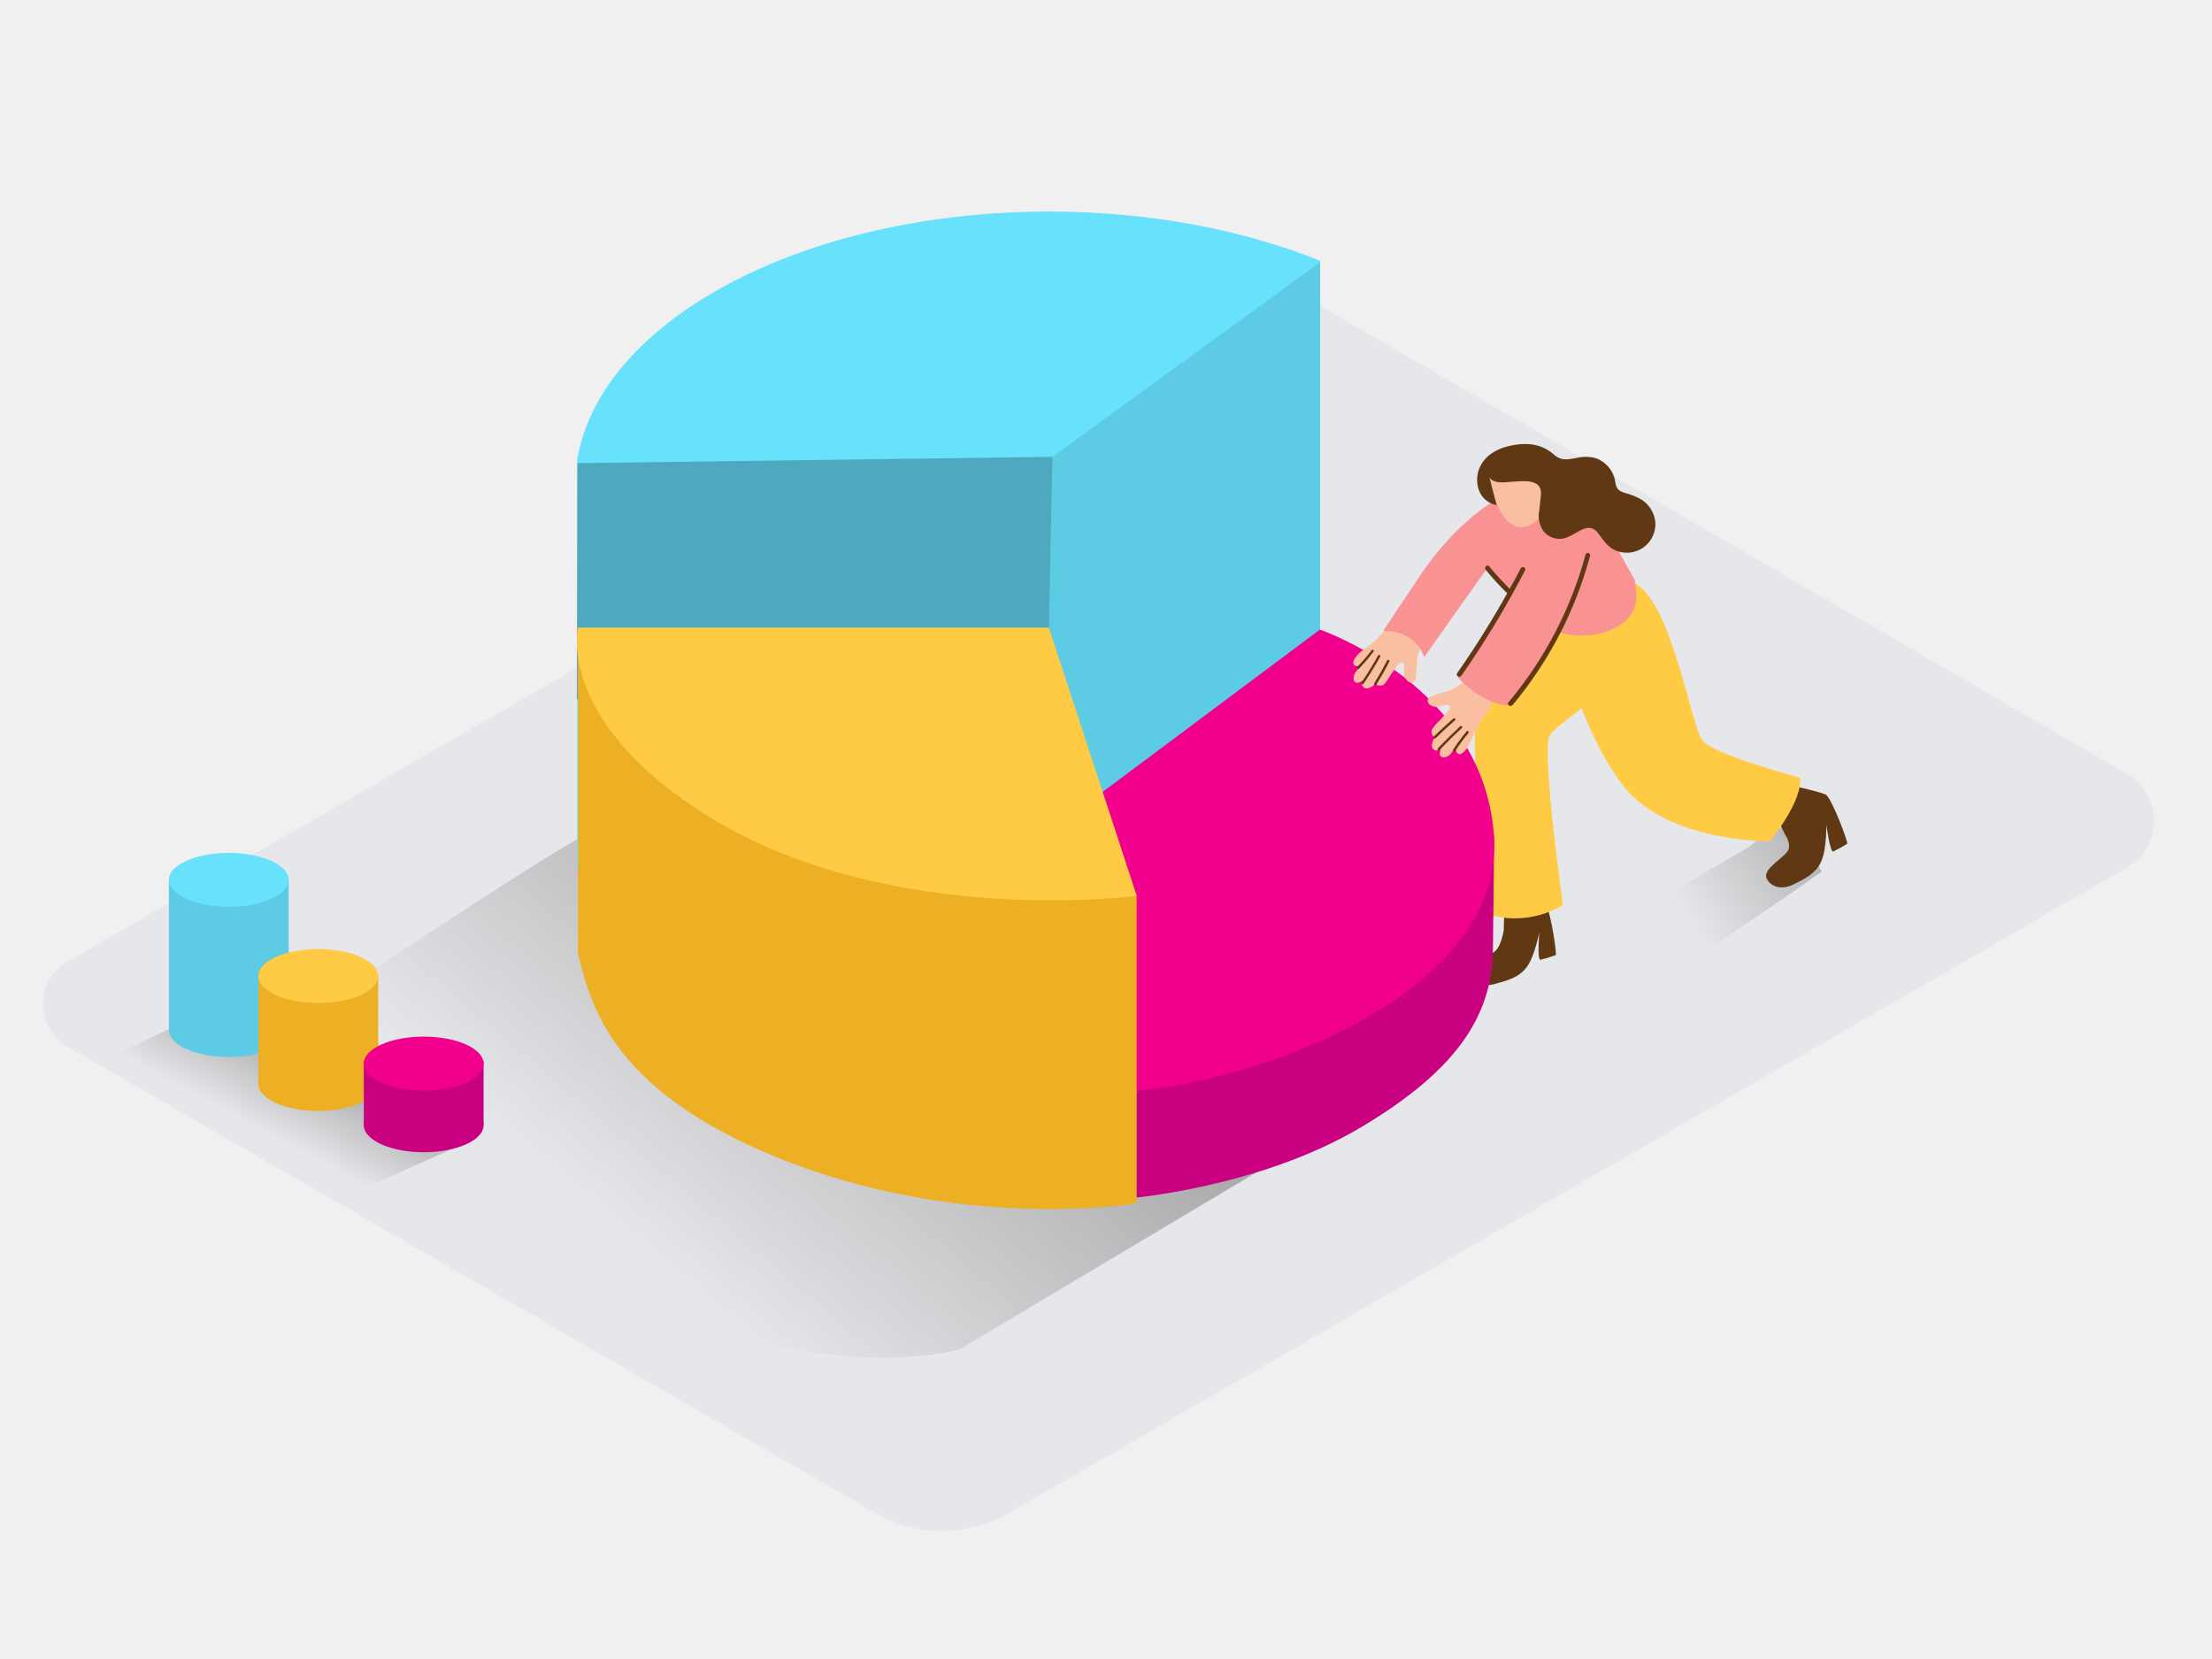
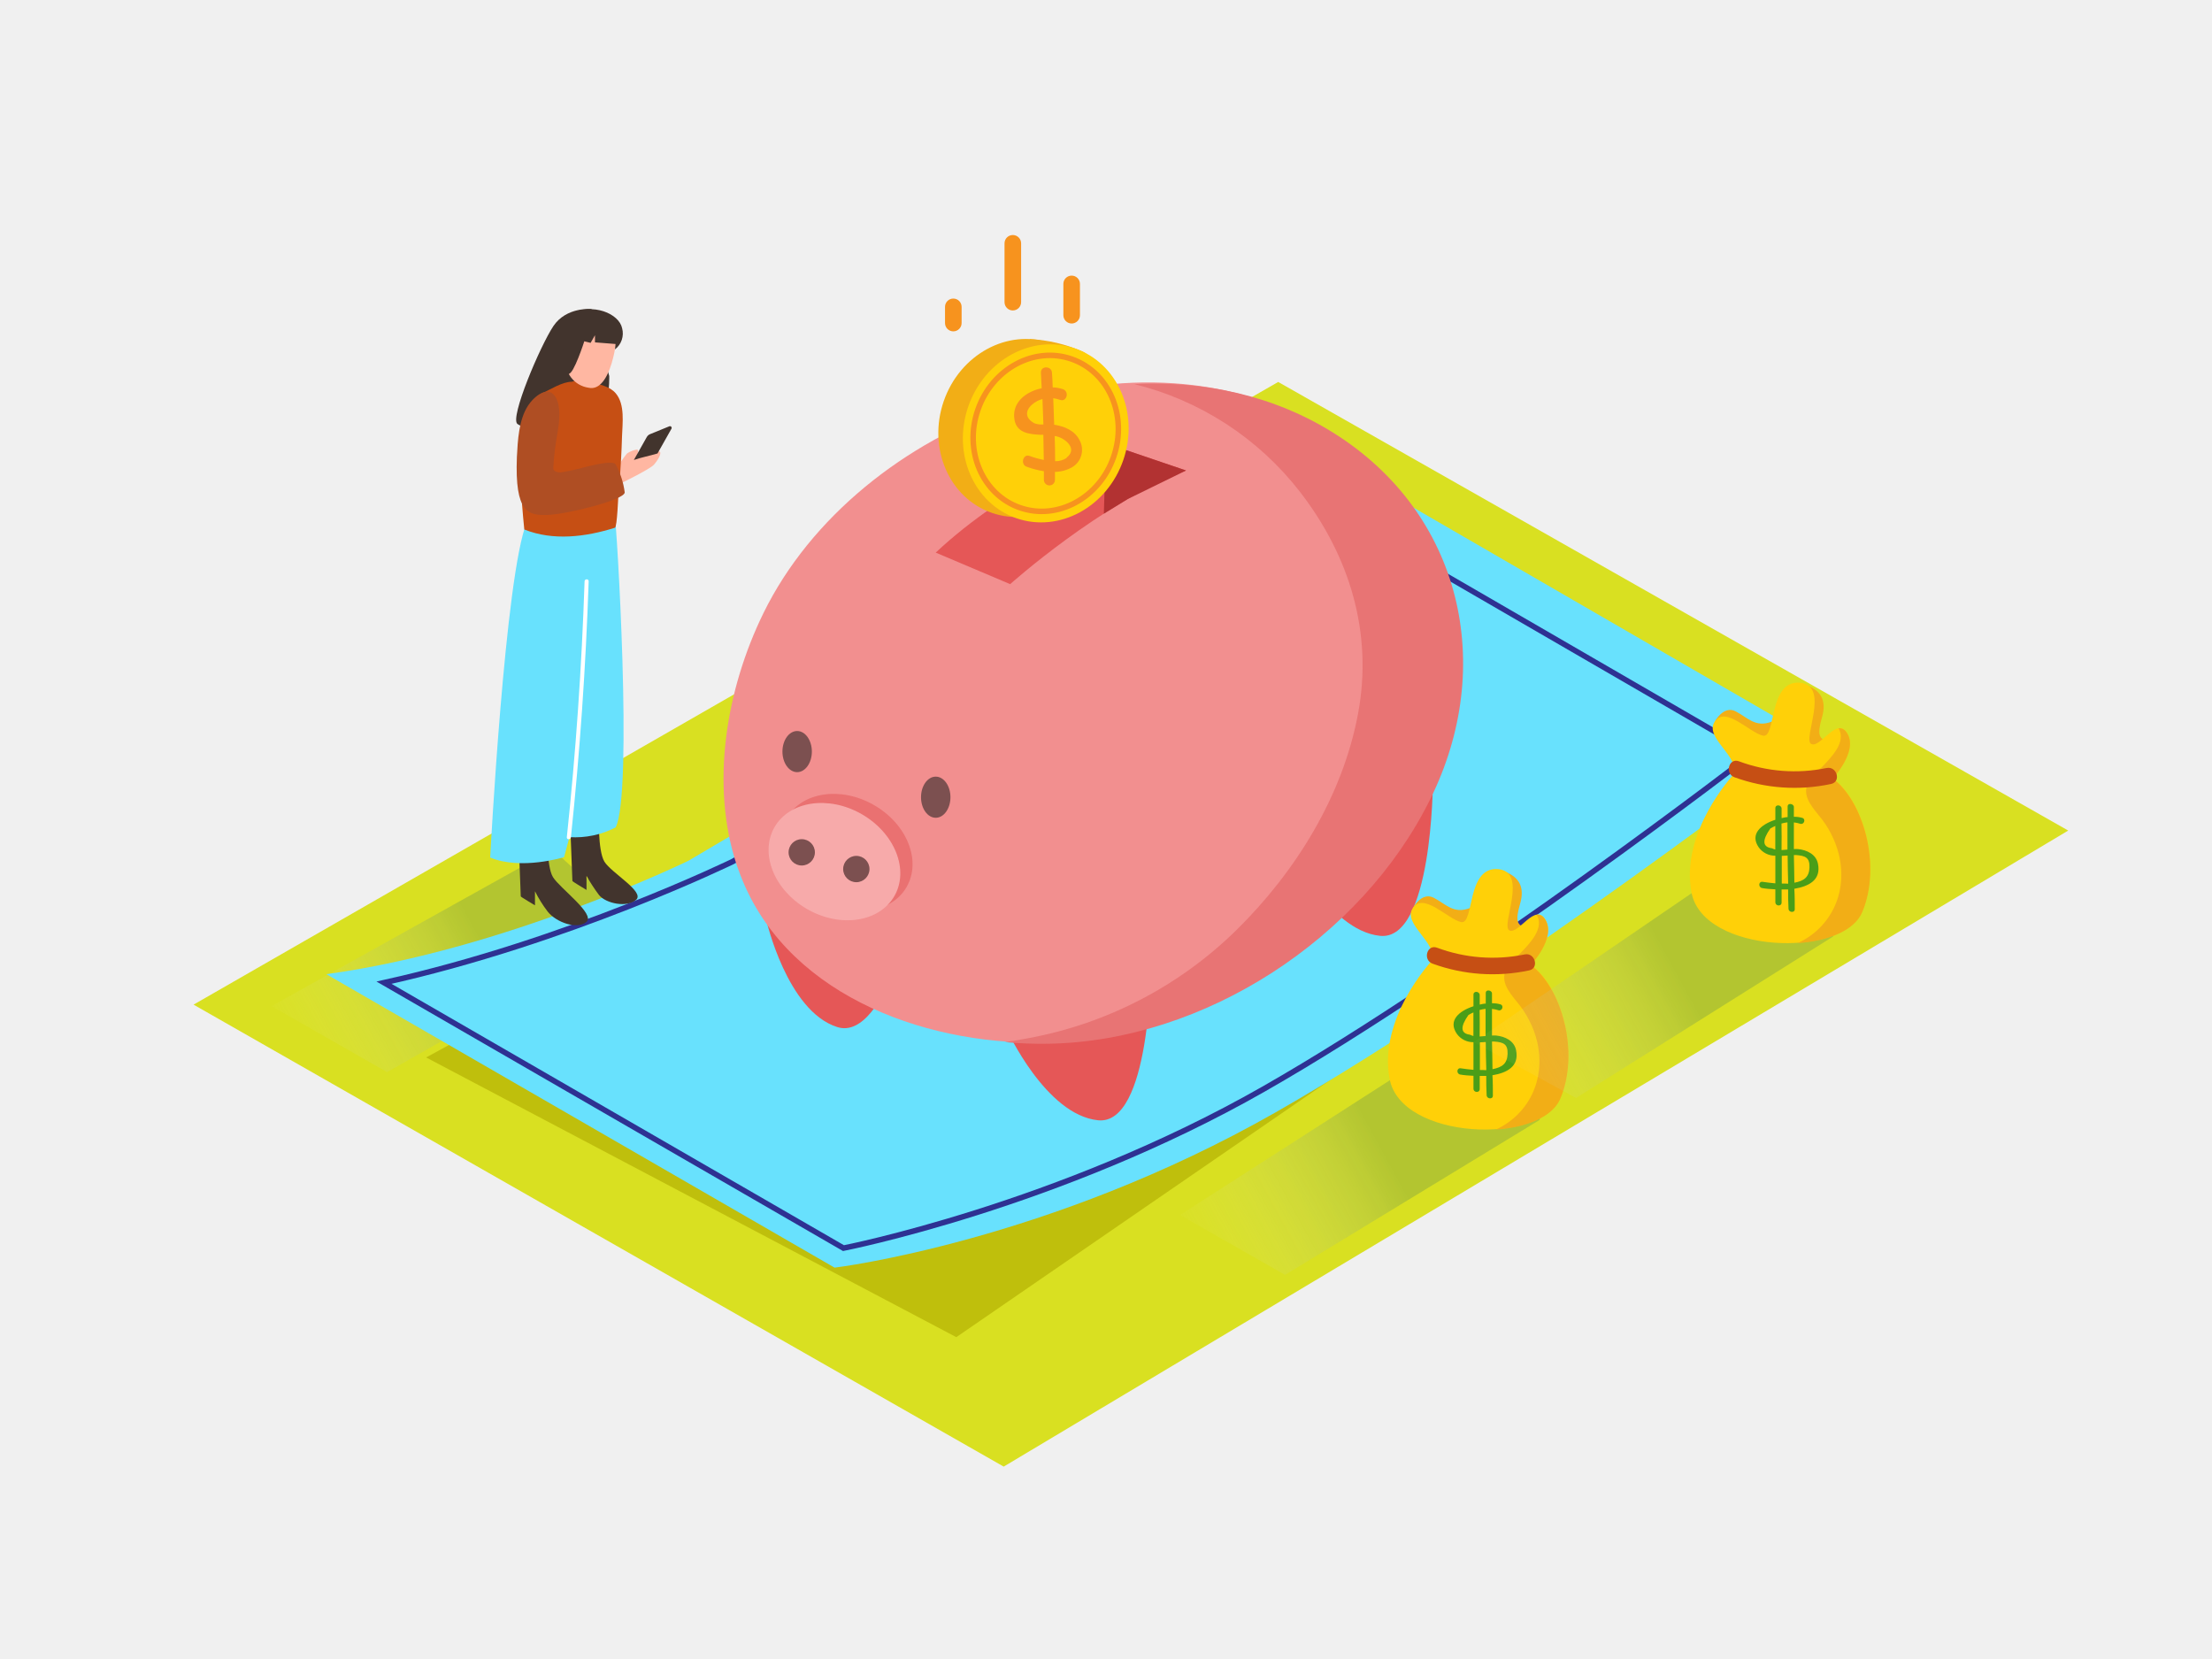
- <svg xmlns="http://www.w3.org/2000/svg" xmlns:xlink="http://www.w3.org/1999/xlink" id="_1-10" data-name="#1-10" viewBox="0 0 400 300">
+ <svg xmlns="http://www.w3.org/2000/svg" xmlns:xlink="http://www.w3.org/1999/xlink" id="Layer_1" data-name="Layer 1" viewBox="0 0 400 300">
  <defs>
-     <linearGradient id="linear-gradient" x1="190.07" y1="204.17" x2="252.04" y2="133.24" gradientTransform="translate(-70.99 30.56) rotate(-0.8)" gradientUnits="userSpaceOnUse">
-       <stop offset="0" stop-color="#e6e7eb" />
-       <stop offset="0.92" stop-color="#a7a5a6" />
+     <linearGradient id="linear-gradient" x1="51.24" y1="192.16" x2="89.34" y2="171.38" gradientUnits="userSpaceOnUse">
+       <stop offset="0" stop-color="#fff" stop-opacity="0" />
+       <stop offset="0.97" stop-color="#628b50" />
    </linearGradient>
-     <linearGradient id="linear-gradient-2" x1="305.2" y1="166.56" x2="336.83" y2="146.35" gradientTransform="matrix(1, 0, 0, 1, 0, 0)" xlink:href="#linear-gradient" />
-     <linearGradient id="linear-gradient-3" x1="48.57" y1="205.23" x2="57.52" y2="188.51" gradientTransform="matrix(1, 0, 0, 1, 0, 0)" xlink:href="#linear-gradient" />
+     <linearGradient id="linear-gradient-2" x1="214.31" y1="227.51" x2="251.2" y2="207.38" xlink:href="#linear-gradient" />
+     <linearGradient id="linear-gradient-3" x1="266.77" y1="195.12" x2="304.14" y2="174.74" xlink:href="#linear-gradient" />
  </defs>
-   <path d="M12.08,189.16l146.3,84.47a24,24,0,0,0,24,0L384.7,156.84a9.73,9.73,0,0,0,0-16.84L234.51,52.84a12.61,12.61,0,0,0-12.64,0L12.08,174A8.78,8.78,0,0,0,12.08,189.16Z" fill="#e6e7eb" />
-   <path d="M107.3,150.32c-3.54.84-43.2,27.29-43.2,27.29s-1.76,31.27,40.55,52.89S173.53,244,173.53,244l85.66-51.07" fill="url(#linear-gradient)" />
-   <path d="M329.41,157.63s-33.45,23.62-35.86,22.5-8.57-6.61-7.91-8.15,30.76-18.91,30.76-18.91,4.25-3.89,6.85-3.48S329.41,157.63,329.41,157.63Z" fill="url(#linear-gradient-2)" />
-   <path d="M272,165l-.07,3.14s-.36,2.69-1.48,3.78-5.1,2.23-4.68,4,2.3,2.65,4.6,2,4.38-1.17,5.78-3.13,2.2-6.23,2.2-6.23-.4,5.05.21,5a25,25,0,0,0,2.75-.84c.28,0-.81-7.27-1.7-9.12A11.57,11.57,0,0,1,272,165Z" fill="#603813" />
-   <path d="M281.28,109.76c-.76.27-14.36,16.57-14.57,21s.81,33.16,2.33,34.3,8,2,13.59-1.39c0,0-4-28.36-2.36-30.76s14.66-10.62,15.29-13.78" fill="#ffcb44" />
-   <path d="M238.72,47.16c-13.89-5.61-30.77-8.9-49-8.9-44.53,0-81.13,19.68-85.34,44.86h0v74.12l85.21,3.29L238.73,122V47.16Z" fill="#68e1fd" />
-   <polygon points="190.31 82.61 188.81 151.36 238.68 114.1 238.73 47.42 190.31 82.61" opacity="0.1" />
-   <path d="M204,197.45v19.26s23.56-1.85,42.06-12.83,22.72-20.55,23.81-29.37c.17-1.41.3-23.4.3-23.4" fill="#c90180" />
-   <path d="M188.81,151.11l49.87-37.26s29.57,10.1,31.48,37.26-39.22,44-66.16,46.34Z" fill="#f0008d" />
-   <polygon points="189.41 125.6 104.29 126.45 104.4 83.75 190.31 82.61 189.41 125.6" opacity="0.25" />
-   <path d="M205.55,162v55.61s-34.42,5.82-69.52-10.26c-24.75-11.34-29.21-24.88-31.51-35l0-58.84" fill="#edaf24" />
-   <path d="M104.51,113.5h85.15l15.9,48.5s-44.15,5.87-76.83-14C100.4,130.74,104.51,113.5,104.51,113.5Z" fill="#ffcb44" />
-   <path d="M257.47,112.84a.68.68,0,0,0-1-.84h0a.74.74,0,0,0-.5-.29.71.71,0,0,0-.21-.58c-.06-.51-.74-.92-1.13-.43l-.66.83-.16.09a.62.62,0,0,0-.56.15.65.65,0,0,0-.21.1c-.35.24-.69.5-1,.77a.52.52,0,0,0-.6.2,23.8,23.8,0,0,1-3.7,3.79c-1.13.91-2.51,1.57-3,3a.67.67,0,0,0,.64.85,2.93,2.93,0,0,0,.71-.11l-.72.88a2,2,0,0,0-.59,1.56.68.68,0,0,0,.85.64,4.19,4.19,0,0,0,.84-.4,1.53,1.53,0,0,0-.17.44.86.86,0,0,0,1,1,2.46,2.46,0,0,0,1.42-.9.92.92,0,0,0,1,.37.67.67,0,0,0,.63-.29l.07-.09a6.28,6.28,0,0,0,1-1.45l1.53-2.16a.45.45,0,0,0,.18-.23q.75-.07.76.48a1.08,1.08,0,0,1,0,.35c0,.23,0,.46,0,.69a3.13,3.13,0,0,0,.14,1.16c.19.5.72,1.11,1.33,1s.63-.89.69-1.39c.12-1,.19-2.1.23-3.15a13.2,13.2,0,0,1,1.32-3.27.62.62,0,0,0-.28-.91.52.52,0,0,0,0-.43l.44-.39A.63.63,0,0,0,257.47,112.84Z" fill="#f9bfa0" />
-   <path d="M248,117.61a31.57,31.57,0,0,1-2.58,3c-.2.21.12.52.32.32a32.45,32.45,0,0,0,2.65-3.12C248.59,117.6,248.2,117.38,248,117.61Z" fill="#603813" />
-   <path d="M249.21,118.54q-1.4,2.49-3,4.86c-.16.24.23.46.38.23q1.58-2.37,3-4.86A.22.22,0,0,0,249.21,118.54Z" fill="#603813" />
-   <path d="M250.85,119.42q-1.1,2.12-2.35,4.15c-.15.24.23.47.38.22q1.26-2,2.35-4.15C251.36,119.39,251,119.16,250.85,119.42Z" fill="#603813" />
-   <path d="M322.75,150.83s1.35,1.84.48,3.14-4.53,3.23-3.76,4.87,2.8,2.12,4.92,1.06,4.05-2,5-4.25.87-6.55.87-6.55.65,5,1.24,4.88a25,25,0,0,0,2.52-1.39c.29-.11-2.8-8.31-3.86-8.89s-7.77-2-7.77-2L321,147.17Z" fill="#603813" />
-   <path d="M281.09,112c0,.8,4.46,20.05,12.57,30.24s26.42,9.87,26.42,9.87,6-7.32,5.41-11.46c0,0-15.28-4.14-17.51-6.6s-5.59-25.53-12.66-28.72" fill="#ffcb44" />
-   <path d="M289.31,93.61l-12.09,17.12c4.14,6.86,18.56,4.85,18.67-2.66a16,16,0,0,0-.31-3.27C293.45,101.09,291.44,97.32,289.31,93.61Z" fill="#f99393" />
-   <path d="M268,122.31a.68.68,0,0,1,1,.74h0a.74.74,0,0,1,.4.42.71.71,0,0,1,.61.08c.51-.06,1.06.51.68,1l-.66.83-.05.18a.62.62,0,0,1,0,.58.65.65,0,0,1,0,.23c-.16.4-.33.79-.52,1.18a.52.52,0,0,1-.06.63,23.8,23.8,0,0,0-2.85,4.47c-.63,1.31-1,2.8-2.24,3.63a.67.67,0,0,1-1-.44,2.93,2.93,0,0,1-.06-.71l-.69.9a2,2,0,0,1-1.39.93.68.68,0,0,1-.82-.68,4.19,4.19,0,0,1,.2-.91,1.53,1.53,0,0,1-.39.27.86.86,0,0,1-1.23-.73,2.46,2.46,0,0,1,.55-1.58.92.92,0,0,1-.58-.89.67.67,0,0,1,.14-.68l.08-.09a6.28,6.28,0,0,1,1.18-1.33l1.76-2a.45.45,0,0,1,.18-.22q-.1-.75-.64-.63a1.08,1.08,0,0,0-.35,0c-.23,0-.45.13-.67.18a3.13,3.13,0,0,1-1.16.13c-.53-.07-1.24-.45-1.26-1.07s.72-.82,1.19-1c1-.35,2-.66,3-.94a13.2,13.2,0,0,0,2.88-2,.62.62,0,0,1,.95.07.52.52,0,0,1,.42-.08l.28-.51A.63.63,0,0,1,268,122.31Z" fill="#f9bfa0" />
-   <path d="M265.53,132.58a31.57,31.57,0,0,0-2.36,3.2.22.22,0,0,1-.38-.24,32.45,32.45,0,0,1,2.43-3.29C265.41,132,265.71,132.36,265.53,132.58Z" fill="#603813" />
-   <path d="M264.36,131.65q-2.1,1.93-4.05,4c-.2.21-.5-.12-.31-.32q2-2.08,4.05-4C264.26,131.13,264.57,131.45,264.36,131.65Z" fill="#603813" />
-   <path d="M263.13,130.25q-1.82,1.55-3.51,3.23c-.2.2-.51-.12-.31-.32q1.69-1.68,3.51-3.23C263,129.74,263.34,130.07,263.13,130.25Z" fill="#603813" />
-   <path d="M272.68,88.47s-.57,1.2-1,1.36c-1.37.48-8.38,4.58-14.8,14.14-7.72,11.49-6.74,10.13-6.74,10.13s5.55-.46,7.41,4.72c0,0,10.88-15.44,11.22-15.78.63-.63,3.88,4.24,3.88,4.24l-9,15.28s5.17,5.48,9.64,4.94c0,0,16.34-24.07,17.32-31.47S274.75,80.41,272.68,88.47Z" fill="#f99393" />
-   <path d="M286.72,100.3A70.11,70.11,0,0,1,272.78,127c-.37.44.37.93.74.5a70.72,70.72,0,0,0,14-26.93C287.71,100,286.87,99.75,286.72,100.3Z" fill="#603813" />
-   <path d="M275,102.77c-.64,1.24-1.31,2.48-2,3.7a47.39,47.39,0,0,1-3.7-4.06c-.36-.45-1,.19-.63.63a47.39,47.39,0,0,0,3.88,4.24,166.07,166.07,0,0,1-9.06,14.46c-.33.47.44.92.77.45a166.09,166.09,0,0,0,11.49-19C276.08,102.71,275.31,102.26,275,102.77Z" fill="#603813" />
-   <path d="M269.44,86.1c-.16.6,1.8,11.54,7.27,8.81s2.31-11.37.6-12.23S270.38,82.59,269.44,86.1Z" fill="#f9bfa0" />
-   <path d="M299.32,94.21a5.47,5.47,0,0,0-3-4.15,12.44,12.44,0,0,0-2.43-.91c-1.18-.36-1.58-.69-1.79-1.93a5.36,5.36,0,0,0-3.58-4.38,7,7,0,0,0-3.34-.05c-1.21.2-2.48.57-3.57-.16a1.31,1.31,0,0,0-.28-.14c-1.39-1.3-3.65-2.82-8-1.94-5.91,1.18-6.81,5.47-5.93,8a4.21,4.21,0,0,0,3.25,2.8s-1-3.67-1.31-5.12c.17.46.74,1.06,2.57,1,2.92-.16,6.94-1,6.74,2.15-.08,1.21-.24,2.15-.31,3a4.76,4.76,0,0,0,.65,3.5,3.7,3.7,0,0,0,4.76,1.13c1.7-.74,3.65-2.71,5.23-.61,1.1,1.47,1.87,2.81,3.76,3.35A5.17,5.17,0,0,0,299.32,94.21Z" fill="#603813" />
-   <polyline points="35.08 183.91 17.58 192.33 60.67 217.21 86.17 205.78" fill="url(#linear-gradient-3)" />
-   <path d="M30.54,159.11v27.15c0,2.7,4.85,4.88,10.83,4.88S52.2,189,52.2,186.26V159.11Z" fill="#68e1fd" />
-   <path d="M30.54,159.11v27.15c0,2.7,4.85,4.88,10.83,4.88S52.2,189,52.2,186.26V159.11Z" opacity="0.1" />
-   <ellipse cx="41.37" cy="159.11" rx="10.83" ry="4.88" fill="#68e1fd" />
-   <ellipse cx="57.56" cy="196.02" rx="10.83" ry="4.88" fill="#edaf24" />
-   <polyline points="46.73 196.02 46.73 176.5 68.39 176.5 68.39 196.02 60.45 198.66" fill="#edaf24" />
-   <ellipse cx="57.56" cy="176.5" rx="10.83" ry="4.88" fill="#ffcb44" />
-   <ellipse cx="76.62" cy="203.48" rx="10.83" ry="4.88" fill="#c90180" />
-   <polyline points="65.79 203.48 65.79 191.89 87.45 191.89 87.45 203.48 79.51 206.12" fill="#c90180" />
-   <ellipse cx="76.62" cy="192.33" rx="10.83" ry="4.88" fill="#f0008d" />
+   <polygon points="35 181.67 181.5 265.21 374 150.19 231.14 69.07 35 181.67" fill="#d9e021" />
+   <path d="M118,165.38a.67.67,0,0,1,0-.73c.14-.25-3.62-1-3.48-1.26.18-.62-2.24-.75-2.07-1.37-6.34-2.81-7.64-3.78-12.46-8.44L49.1,181.94,70,193.88l47.66-27.08Q117.85,166.09,118,165.38Z" opacity="0.32" fill="url(#linear-gradient)" />
+   <path d="M278.74,201.11a.67.67,0,0,1,0-.73c.14-.25-3.62-1-3.48-1.26.18-.62-2.24-.75-2.07-1.37-6.34-2.81-7.64-3.78-12.46-8.44l-47.35,30.4,19,10.83,46-28Q278.55,201.81,278.74,201.11Z" opacity="0.32" fill="url(#linear-gradient-2)" />
+   <polyline points="327.16 135.7 172.93 241.8 77.06 191.22 149.34 151.81" fill="#bfbf0c" />
+   <path d="M59,176.16l91.92,53.07s38.67-4.65,79.8-28.11S328.51,134,328.51,134L244,85.08,124.49,155.65S91.45,171.76,59,176.16Z" fill="#68e1fd" />
+   <path d="M69.44,177.7l83.09,48s38.81-7.57,76-28.78,88.39-60.67,88.39-60.67L240.55,92,132.5,155.79S102.63,170.35,69.44,177.7Z" fill="none" stroke="#2e3192" stroke-miterlimit="10" />
+   <path d="M254.4,133.73c-14.89,21.15-39,29.53-63.68,31.91,0-.71,0-1.43,0-2.14s-1.24-.78-1.21,0,0,1.5,0,2.25a187.73,187.73,0,0,1-22.68.55.56.56,0,0,0-.34-.12c-11-.14-17.68-9.44-21.8-18.87a31.33,31.33,0,0,0,4.65,2c6.92,2.39,15.63,3.87,22.85,2.14,4.94-1.18,12.61-6.05,8.3-11.88-2.31-3.12-6.62-4.94-10-6.67a108.78,108.78,0,0,0-14.43-6.16c-.74-.26-1.05.91-.32,1.17,7.3,2.54,15.06,5.68,21.39,10.22,2.51,1.8,4.23,4.14,2.56,7.22-1.15,2.13-3.44,3.44-5.64,4.27a25,25,0,0,1-10.54,1.19,59.8,59.8,0,0,1-11-1.8,29.18,29.18,0,0,1-8.58-3.41c-.62-1.53-1.18-3-1.68-4.51-.29-.85-.55-1.72-.79-2.6,1.55-2.2,4.81-3.91,7-4.61a36,36,0,0,1,10.7-1.25.61.61,0,0,0,0-1.21c-6.13,0-13.84.56-18.1,5.62-2.48-10.25-1.56-22.12,8.21-28.2.66-.41.05-1.46-.61-1-10.54,6.56-11.42,19.52-8.52,30.5-2,3.31-.09,6,2.72,7.92,3.78,9.2,9.84,18.58,19.63,20.7a.58.58,0,0,0,.55.43,202.23,202.23,0,0,0,20.82,0,.58.58,0,0,0-.05.09c-.83,2.48-1.8,12.16,3.48,10.85,1.9-.47,2.33-2.86,2.63-4.45a43.18,43.18,0,0,0,.71-7c25.11-2.41,49.6-11,64.75-32.51C255.9,133.7,254.85,133.1,254.4,133.73ZM141.92,143.89a4,4,0,0,1-1.18-3.72c.13.42.25.84.39,1.26.29.85.6,1.72.93,2.6ZM188.72,174a5.76,5.76,0,0,1-.47,1.68c-1.09,1.91-3.34.35-3.75-1.27a12,12,0,0,1,.53-6.67.52.52,0,0,0,0-.47q2.25-.14,4.49-.34A40.56,40.56,0,0,1,188.72,174Z" fill="#606060" />
+   <path d="M156.1,116.81a3.83,3.83,0,0,0-4.89-.66.6.6,0,0,0-.2.25.53.53,0,0,0-.28.17,3.59,3.59,0,0,0-.26.37l-.11,0h-.81a.61.61,0,0,0,0,1.21H150a3.88,3.88,0,0,0,.76,3.3,3.37,3.37,0,0,0,4.88.29A3.41,3.41,0,0,0,156.1,116.81ZM155,120.68a2.18,2.18,0,0,1-3.32,0,2.58,2.58,0,0,1,0-3.21.62.62,0,0,0,.09-.17.56.56,0,0,0,.14-.06C154.07,115.64,157.14,118.55,155,120.68Z" fill="#606060" />
+   <path d="M172.14,116.11a.61.61,0,0,0,0,1.21A.61.61,0,0,0,172.14,116.11Z" fill="#606060" />
+   <path d="M168.6,168.22c-.28-.72-1.45-.4-1.17.32,1.17,3,1.95,10.25-2,11.52-1.46.47-2-.37-2.9-1.41a14.47,14.47,0,0,1-1.79-2.48,15.38,15.38,0,0,1-1.84-5.55c-.11-.77-1.28-.44-1.17.32a16.17,16.17,0,0,0,3.17,7.64c1.05,1.36,3,3.82,5,3.14s2.82-3.5,3.26-5.21A13.36,13.36,0,0,0,168.6,168.22Z" fill="#606060" />
+   <path d="M236.57,153.63c-.17-.76-1.34-.44-1.17.32a12.64,12.64,0,0,1-2.15,10.26,10.11,10.11,0,0,1-3.7,3.37c-4.2,1.85-4.9-3.91-5.17-6.5-.08-.77-1.29-.78-1.21,0,.25,2.32.72,6.4,2.77,8,1.87,1.43,4.4-.37,5.89-1.58A14,14,0,0,0,236.57,153.63Z" fill="#606060" />
+   <path d="M175.34,120.51c-1.57-2.11-4.61-2.2-7-2-.77.05-.78,1.26,0,1.21a17.76,17.76,0,0,1,2.29,0c-.46,1.74-.74,4,.42,5.52a2.6,2.6,0,0,0,4.15,0A4,4,0,0,0,175.34,120.51Zm-.8,3.5c-.72,1.48-2.4,1.13-2.87-.34a7,7,0,0,1,.19-3.87,5.11,5.11,0,0,1,1.42.52A2.74,2.74,0,0,1,174.54,124Z" fill="#606060" />
+   <path d="M214.92,91.88c-.66.32-1.32.62-2,.94a32.17,32.17,0,0,0-3.13-3.89c-.66-.65-1.19-1.23-2.16-1.19-1.18,0-2.33.92-3.36,1.42l-6.42,3.12-24.63,12c-.66.32-.16,1.25.49,1.08a.59.59,0,0,0,.23.73,12.84,12.84,0,0,0,6.9,2.14.61.61,0,0,0,0-1.21,11.62,11.62,0,0,1-6.28-2l-.07,0,19.7-9.58,9.64-4.69a14.27,14.27,0,0,1,2.68-1.3c1.47-.3,2.14.25,3.17,1.29a23.54,23.54,0,0,1,2.16,2.63q-14.29,6.83-29.17,12.29c-.73.27-.41,1.44.32,1.17q15.09-5.51,29.58-12.47l.27.35q-16.35,9-32.73,18c-.68.37-.07,1.42.61,1Q197.4,104.61,214,95.4a.62.62,0,0,0,.12-1l-.49-.65c.62-.3,1.24-.58,1.86-.88S215.62,91.53,214.92,91.88Z" fill="#619eb0" />
+   <path d="M153.52,139a2.31,2.31,0,0,0-3.59-.29c-.51.58.34,1.44.86.86a1.09,1.09,0,0,1,1.69,0c.42.66-.2,1.44-.87,1.54s-.44,1.28.32,1.17A2.29,2.29,0,0,0,153.52,139Z" fill="#619eb0" />
+   <path d="M161.64,136a.61.61,0,0,0-1.21,0,3.46,3.46,0,0,0,.83,2.11.59.59,0,0,0-.84.53c0,.85-.27,2.24.5,2.84a1.65,1.65,0,0,0,1.93-.08C165,139.76,161.63,137.58,161.64,136Zm.13,4.53c-.23-.08-.13-1.6-.14-1.89,0,0,0,0,0,0l.19.27C162,139,162.74,140.81,161.77,140.49Z" fill="#619eb0" />
+   <path d="M182.09,186.23s7,15.37,16.47,16.35,9.55-27.75,9.55-27.75S187.71,163.65,182.09,186.23Z" fill="#e55757" />
+   <path d="M233.09,152.88s7,15.37,16.47,16.35,9.55-27.75,9.55-27.75S238.71,130.3,233.09,152.88Z" fill="#e55757" />
+   <path d="M138.57,166.37s3.74,16.46,12.82,19.35,15-25.25,15-25.25S148.64,145.4,138.57,166.37Z" fill="#e55757" />
+   <path d="M133.5,157.19c7.81,22.24,33,31.72,55.07,31.34,28.15-.49,56.56-19,69-44.22,11.9-24.06,5.67-51.58-17.35-66.12-34.16-21.58-85.15-2.05-102.17,32.69-6.7,13.68-9.69,31-4.78,45.69Z" fill="#f28f8f" />
+   <path d="M111.38,85a19.59,19.59,0,0,1,2-3,4.44,4.44,0,0,1,1.83-.71c.38.09,0,1.06,0,1.06s3.72-1,4.1-.67-.38,1.59-1.08,2.37-5.63,3.19-5.63,3.19Z" fill="#ffb7a2" />
+   <path d="M118.9,82l2.52-4.47a.31.31,0,0,0-.39-.44l-3.48,1.42a1.2,1.2,0,0,0-.59.52l-2.34,4.15,0,0C116,82.7,117.49,82.43,118.9,82Z" fill="#42342d" />
+   <path d="M106.95,55.89s-4.53-.45-6.89,3.09-7.92,16.6-6.49,17.69,9.18,2.36,13,1.26S110.17,68,110.17,68" fill="#42342d" />
+   <path d="M108.3,147.08s-.25,6.71,1,8.74,7.35,5.45,5.73,6.89-5.43.71-6.71-.86a31.78,31.78,0,0,1-2.26-3.46v2.54s-2.55-1.52-2.55-1.62-.59-15.15-.59-15.15" fill="#42342d" />
+   <path d="M99,149.9s-.25,6.7,1,8.72,7.69,6.66,6.05,8.09-5.43.12-7-1.85a23.14,23.14,0,0,1-2.31-3.69v2.54s-2.57-1.52-2.57-1.61S93.6,147,93.6,147" fill="#42342d" />
+   <path d="M111.17,93.37c.32.84,3.32,50,.16,56.25a15.9,15.9,0,0,1-8.35,1.76L102,155s-7.76,2.41-13.36.07c0,0,2.68-51.2,6.64-60.68" fill="#68e1fd" />
+   <path d="M112.31,83q.11-2,.17-4.06c.08-2.42.57-5.78-1.12-7.8-1.12-1.34-2.94-1.54-4.5-2.09a6,6,0,0,0-2.09-.33,6.91,6.91,0,0,0-1.37.31c-1.68,0-3.88,1.39-5.43,2.13-.77.37-1.17,2.75-1.82,3.31-1.4,3.36-1.72,3.61-1.79,7.28a.73.73,0,0,0-.1.19c-.36,1.13-.16,5.12.13,8.89,0,.07,0,.15,0,.22l0,0c.13,1.72.29,3.39.42,4.7,5.19,2.08,11.07,1.36,16.39-.32.41-.13.6-5.91.67-6.59C112.07,86.89,112.21,85,112.31,83Z" fill="#c64f14" />
+   <path d="M111.47,60.47c.22.12-.85,10.62-5.07,9.64a4.86,4.86,0,0,1-4.1-5.38c.09-.88,2.08-3.11,2.74-4S110.51,60,111.47,60.47Z" fill="#ffb7a2" />
+   <path d="M112.5,59.36c-.55-2.64-5.21-4.66-9.53-2.63-2.69,1.27-5.34,8.58-2.36,10.06s2.22.76,2.22.76a3.6,3.6,0,0,1-.11-.55.49.49,0,0,1,0-.23c0-.06,0-.13,0-.2s0-.1,0-.14A9.22,9.22,0,0,1,105,61.11c1.32-1.32,3.11-1.24,4.82-1a5.4,5.4,0,0,1,1.66.34l-.27,2.73A3.62,3.62,0,0,0,112.5,59.36Z" fill="#42342d" />
+   <path d="M111.49,62.22l-3.9-.31V60.62L106.8,62l-1.14-.28s-1.93,6-2.83,5.87-1.29-3.1-1-4.65,2.19-4.54,5.3-4.55S112.19,59.38,111.49,62.22Z" fill="#42342d" />
+   <path d="M105.92,84.43a37,37,0,0,1-4.59,1c-.5,0-1.1-.13-1.26-.6a1.34,1.34,0,0,1,0-.54,50,50,0,0,1,.79-6.25c.29-1.85.6-4.37-.32-6.1-1.37-2.56-4.06-.14-5.07,1.43-1.67,2.6-1.84,6.26-2,9.26-.4,10.16,2.08,10.59,5.5,10.49s13.87-2.67,14-4.06A14.17,14.17,0,0,0,111.34,84C111,83.3,108.39,83.82,105.92,84.43Z" fill="#af4e23" />
+   <path d="M105.71,105.12q-.77,23.19-3.21,46.28c-.05.48.69.47.74,0q2.43-23.08,3.21-46.28C106.47,104.64,105.72,104.64,105.71,105.12Z" fill="#fff" />
+   <path d="M255.49,164.21s1.57-3,3.77-1.87,3.56,3,6.53,1.87,4.82-7.32,6.8-6.4,3.19,2.52,2.29,5.63-.5,3.81.8,4.22-3.43,5-7.13,4S255.49,164.21,255.49,164.21Z" fill="#f2ae16" />
+   <path d="M258.86,173.81s-9.71,10.37-7.56,21.35,27.21,11.9,30.81,3.43.21-20.12-5.29-24.16c0,0,4.54-4.82,2.67-8.08s-4.91,2.74-6.55,1.89,3.56-10.69-2.12-11.08-4.2,10.11-6.61,9.58-6.78-5.46-8.73-2.53S260.2,170.58,258.86,173.81Z" fill="#ffd008" />
+   <path d="M276.83,174.5s4.54-4.82,2.67-8.08c-.48-.83-1-1.06-1.61-1,1.41,2.48-1.24,5.15-3,7a15.23,15.23,0,0,0-2.27,2.31c-1.54,2.52.11,4.49,1.69,6.44a17.61,17.61,0,0,1,3.61,7c1.77,7.3-1.76,13.5-7.44,16.1,5.43-.36,10.25-2.24,11.68-5.6C285.72,190.19,282.32,178.55,276.83,174.5Z" fill="#f2ae16" />
+   <path d="M275.71,172.59a28.67,28.67,0,0,1-15.86-1.22c-1.82-.66-2.6,2.24-.8,2.89a31.66,31.66,0,0,0,17.46,1.22C278.39,175.1,277.59,172.2,275.71,172.59Z" fill="#c64f14" />
+   <path d="M274.15,189.88c-.36-1.69-2-2.46-3.6-2.62a5.3,5.3,0,0,0-.75,0c0-1.61,0-3.21,0-4.82a5.44,5.44,0,0,1,1.14.24c.69.23,1.08-.83.39-1.06a5.1,5.1,0,0,0-1.53-.2c0-.59,0-1.18,0-1.77s-1.12-.82-1.13-.09,0,1.28,0,1.92c-.36,0-.72.1-1.09.18,0-.57,0-1.14,0-1.71,0-.72-1.14-.82-1.13-.09s0,1.4,0,2.1c-2.57.83-4.68,2.58-3,5a3.63,3.63,0,0,0,3,1.5c0,1.66,0,3.33,0,5-.79-.07-1.57-.17-2.31-.28s-.81,1-.09,1.13,1.46.18,2.4.23c0,.77,0,1.54,0,2.31s1.12.82,1.13.09,0-1.59,0-2.38c.39,0,.79,0,1.18,0,0,1.16,0,2.31.07,3.47,0,.72,1.15.82,1.13.09,0-1.23,0-2.45-.08-3.68C272.54,194,274.77,192.82,274.15,189.88Zm-8.32-2.77q-2.57-.32-.29-3.57a7.92,7.92,0,0,1,.9-.46c0,1.42,0,2.84,0,4.26A2.7,2.7,0,0,1,265.83,187.11Zm1.73-4.47a6,6,0,0,1,1.08-.21c0,1.64,0,3.28,0,4.92-.36,0-.72.08-1.07.09C267.6,185.83,267.58,184.24,267.56,182.64Zm.05,10.85c0-1.68,0-3.36,0-5l1.06-.06c0,1.7.06,3.39.1,5.09C268.39,193.49,268,193.5,267.62,193.49Zm2.28-.15c0-1.65-.07-3.31-.09-5h.37c1.71.12,2.51.46,2.45,2.24S271.61,193,269.9,193.34Z" fill="#4a9e18" />
+   <path d="M169.21,99.93l13.46,5.7h0S199,91,214.48,85.08L200,80.16S182,87.87,169.21,99.93Z" fill="#e55757" />
+   <polygon points="200 80.16 199.61 92.9 203.96 90.23 214.48 85.08 200 80.16" fill="#b23232" />
+   <path d="M241.33,78.4c-10.91-6.89-23.53-9.58-36.21-8.94A54.39,54.39,0,0,1,235,88.84c9.05,11.66,13.32,25.6,10.57,40.26-2.79,14.85-11.24,28.48-21.9,39A72.42,72.42,0,0,1,186,187.73c-1.42.27-2.85.51-4.3.72a75.16,75.16,0,0,0,7.93.29c28.15-.49,56.56-19,69-44.22C270.58,120.45,264.36,92.94,241.33,78.4Z" fill="#e87474" />
+   <path d="M186.24,61.32a26.86,26.86,0,0,1,9.5,2.24c4.78,2.16-9.5,6.06-9.5,6.06" fill="#f2ae16" />
+   <ellipse cx="184.66" cy="77.39" rx="16.24" ry="14.83" transform="translate(51.22 226.66) rotate(-70.94)" fill="#f2ae16" />
+   <ellipse cx="189.1" cy="78.36" rx="16.24" ry="14.83" transform="translate(53.29 231.51) rotate(-70.94)" fill="#ffd008" />
+   <ellipse cx="189.1" cy="78.36" rx="14.23" ry="12.99" transform="translate(53.29 231.51) rotate(-70.94)" fill="none" stroke="#f7931e" stroke-miterlimit="10" />
+   <path d="M195.23,79.62c-.87-1.77-2.75-2.53-4.6-2.82q-.07-2.39-.17-4.79a6,6,0,0,1,1.23.3c1.21.44,1.74-1.5.53-1.93a6.3,6.3,0,0,0-1.86-.33c0-.88-.08-1.77-.13-2.65-.07-1.28-2.07-1.29-2,0,.05.94.09,1.87.14,2.81-2.85.58-5.49,2.6-4.91,5.75.43,2.32,2.65,2.56,4.62,2.66l.59,0q.05,2.27.08,4.55a16.77,16.77,0,0,1-2.57-.72C185,82,184.46,84,185.66,84.4a15.63,15.63,0,0,0,3.11.81c0,.52,0,1,0,1.57a1,1,0,0,0,2,0c0-.48,0-1,0-1.45a6.49,6.49,0,0,0,3.09-.83A3.64,3.64,0,0,0,195.23,79.62Zm-8-3c-1.76-.81-2-2.24-.6-3.46a4.53,4.53,0,0,1,1.88-1q.1,2.3.17,4.59A4,4,0,0,1,187.18,76.59Zm5.67,6.18a3.64,3.64,0,0,1-2.1.6q0-2.27-.08-4.55c.18,0,.35.06.53.11C192.71,79.37,194.94,81.19,192.85,82.77Z" fill="#f7931e" />
+   <path d="M170.89,55.49v2.93a1.5,1.5,0,0,0,3,0V55.49A1.5,1.5,0,0,0,170.89,55.49Z" fill="#f7931e" />
+   <path d="M181.65,44V54.64a1.5,1.5,0,0,0,3,0V44A1.5,1.5,0,0,0,181.65,44Z" fill="#f7931e" />
+   <path d="M192.29,51.34V57a1.5,1.5,0,0,0,3,0V51.34A1.5,1.5,0,0,0,192.29,51.34Z" fill="#f7931e" />
+   <ellipse cx="144.15" cy="135.91" rx="2.66" ry="3.72" fill="#7c5050" />
+   <ellipse cx="169.21" cy="144.16" rx="2.66" ry="3.72" fill="#7c5050" />
+   <ellipse cx="153.12" cy="154.17" rx="9.9" ry="12.5" transform="translate(-56.84 210.16) rotate(-60.13)" fill="#ea7171" />
+   <ellipse cx="150.9" cy="155.82" rx="9.9" ry="12.5" transform="translate(-59.38 209.06) rotate(-60.13)" fill="#f7aaaa" />
+   <circle cx="144.98" cy="154.13" r="2.38" fill="#7c5050" />
+   <circle cx="154.85" cy="157.15" r="2.38" fill="#7c5050" />
+   <path d="M331.78,167.94a.67.67,0,0,1,0-.73c.14-.25-3.62-1-3.48-1.26.18-.62-2.24-.75-2.07-1.37-6.34-2.81-7.64-3.78-12.46-8.44l-47.28,32.31L285,198.55l46.47-29.19Q331.6,168.64,331.78,167.94Z" opacity="0.32" fill="url(#linear-gradient-3)" />
+   <path d="M310.08,130.5s1.57-3,3.77-1.87,3.56,3,6.53,1.87,4.82-7.32,6.8-6.4,3.19,2.52,2.29,5.63-.5,3.81.8,4.22-3.43,5-7.13,4S310.08,130.5,310.08,130.5Z" fill="#f2ae16" />
+   <path d="M313.45,140.1s-9.71,10.37-7.56,21.35,27.21,11.9,30.81,3.43.21-20.12-5.29-24.16c0,0,4.54-4.82,2.67-8.08s-4.91,2.74-6.55,1.89,3.56-10.69-2.12-11.08-4.2,10.11-6.61,9.58-6.78-5.46-8.73-2.53S314.79,136.87,313.45,140.1Z" fill="#ffd008" />
+   <path d="M331.42,140.78s4.54-4.82,2.67-8.08c-.48-.83-1-1.06-1.61-1,1.41,2.48-1.24,5.15-3,7a15.23,15.23,0,0,0-2.27,2.31c-1.54,2.52.11,4.49,1.69,6.44a17.61,17.61,0,0,1,3.61,7c1.77,7.3-1.76,13.5-7.44,16.1,5.43-.36,10.25-2.24,11.68-5.6C340.31,156.48,336.91,144.83,331.42,140.78Z" fill="#f2ae16" />
+   <path d="M330.3,138.88a28.67,28.67,0,0,1-15.86-1.22c-1.82-.66-2.6,2.24-.8,2.89a31.66,31.66,0,0,0,17.46,1.22C333,141.38,332.18,138.49,330.3,138.88Z" fill="#c64f14" />
+   <path d="M328.74,156.16c-.36-1.69-2-2.46-3.6-2.62a5.3,5.3,0,0,0-.75,0c0-1.61,0-3.21,0-4.82a5.44,5.44,0,0,1,1.14.24c.69.23,1.08-.83.39-1.06a5.1,5.1,0,0,0-1.53-.2c0-.59,0-1.18,0-1.77s-1.12-.82-1.13-.09,0,1.28,0,1.92c-.36,0-.72.1-1.09.18,0-.57,0-1.14,0-1.71,0-.72-1.14-.82-1.13-.09s0,1.4,0,2.1c-2.57.83-4.68,2.58-3,5a3.63,3.63,0,0,0,3,1.5c0,1.66,0,3.33,0,5-.79-.07-1.57-.17-2.31-.28s-.81,1-.09,1.13,1.46.18,2.4.23c0,.77,0,1.54,0,2.31s1.12.82,1.13.09,0-1.59,0-2.38c.39,0,.79,0,1.18,0,0,1.16,0,2.31.07,3.47,0,.72,1.15.82,1.13.09,0-1.23,0-2.45-.08-3.68C327.13,160.27,329.36,159.11,328.74,156.16Zm-8.32-2.77q-2.57-.32-.29-3.57a7.92,7.92,0,0,1,.9-.46c0,1.42,0,2.84,0,4.26A2.7,2.7,0,0,1,320.42,153.39Zm1.73-4.47a6,6,0,0,1,1.08-.21c0,1.64,0,3.28,0,4.92-.36,0-.72.08-1.07.09C322.19,152.11,322.17,150.52,322.15,148.92Zm.05,10.85c0-1.68,0-3.36,0-5l1.06-.06c0,1.7.06,3.39.1,5.09C323,159.77,322.59,159.78,322.2,159.77Zm2.28-.15c0-1.65-.07-3.31-.09-5h.37c1.71.12,2.51.46,2.45,2.24S326.2,159.3,324.49,159.62Z" fill="#4a9e18" />
</svg>
